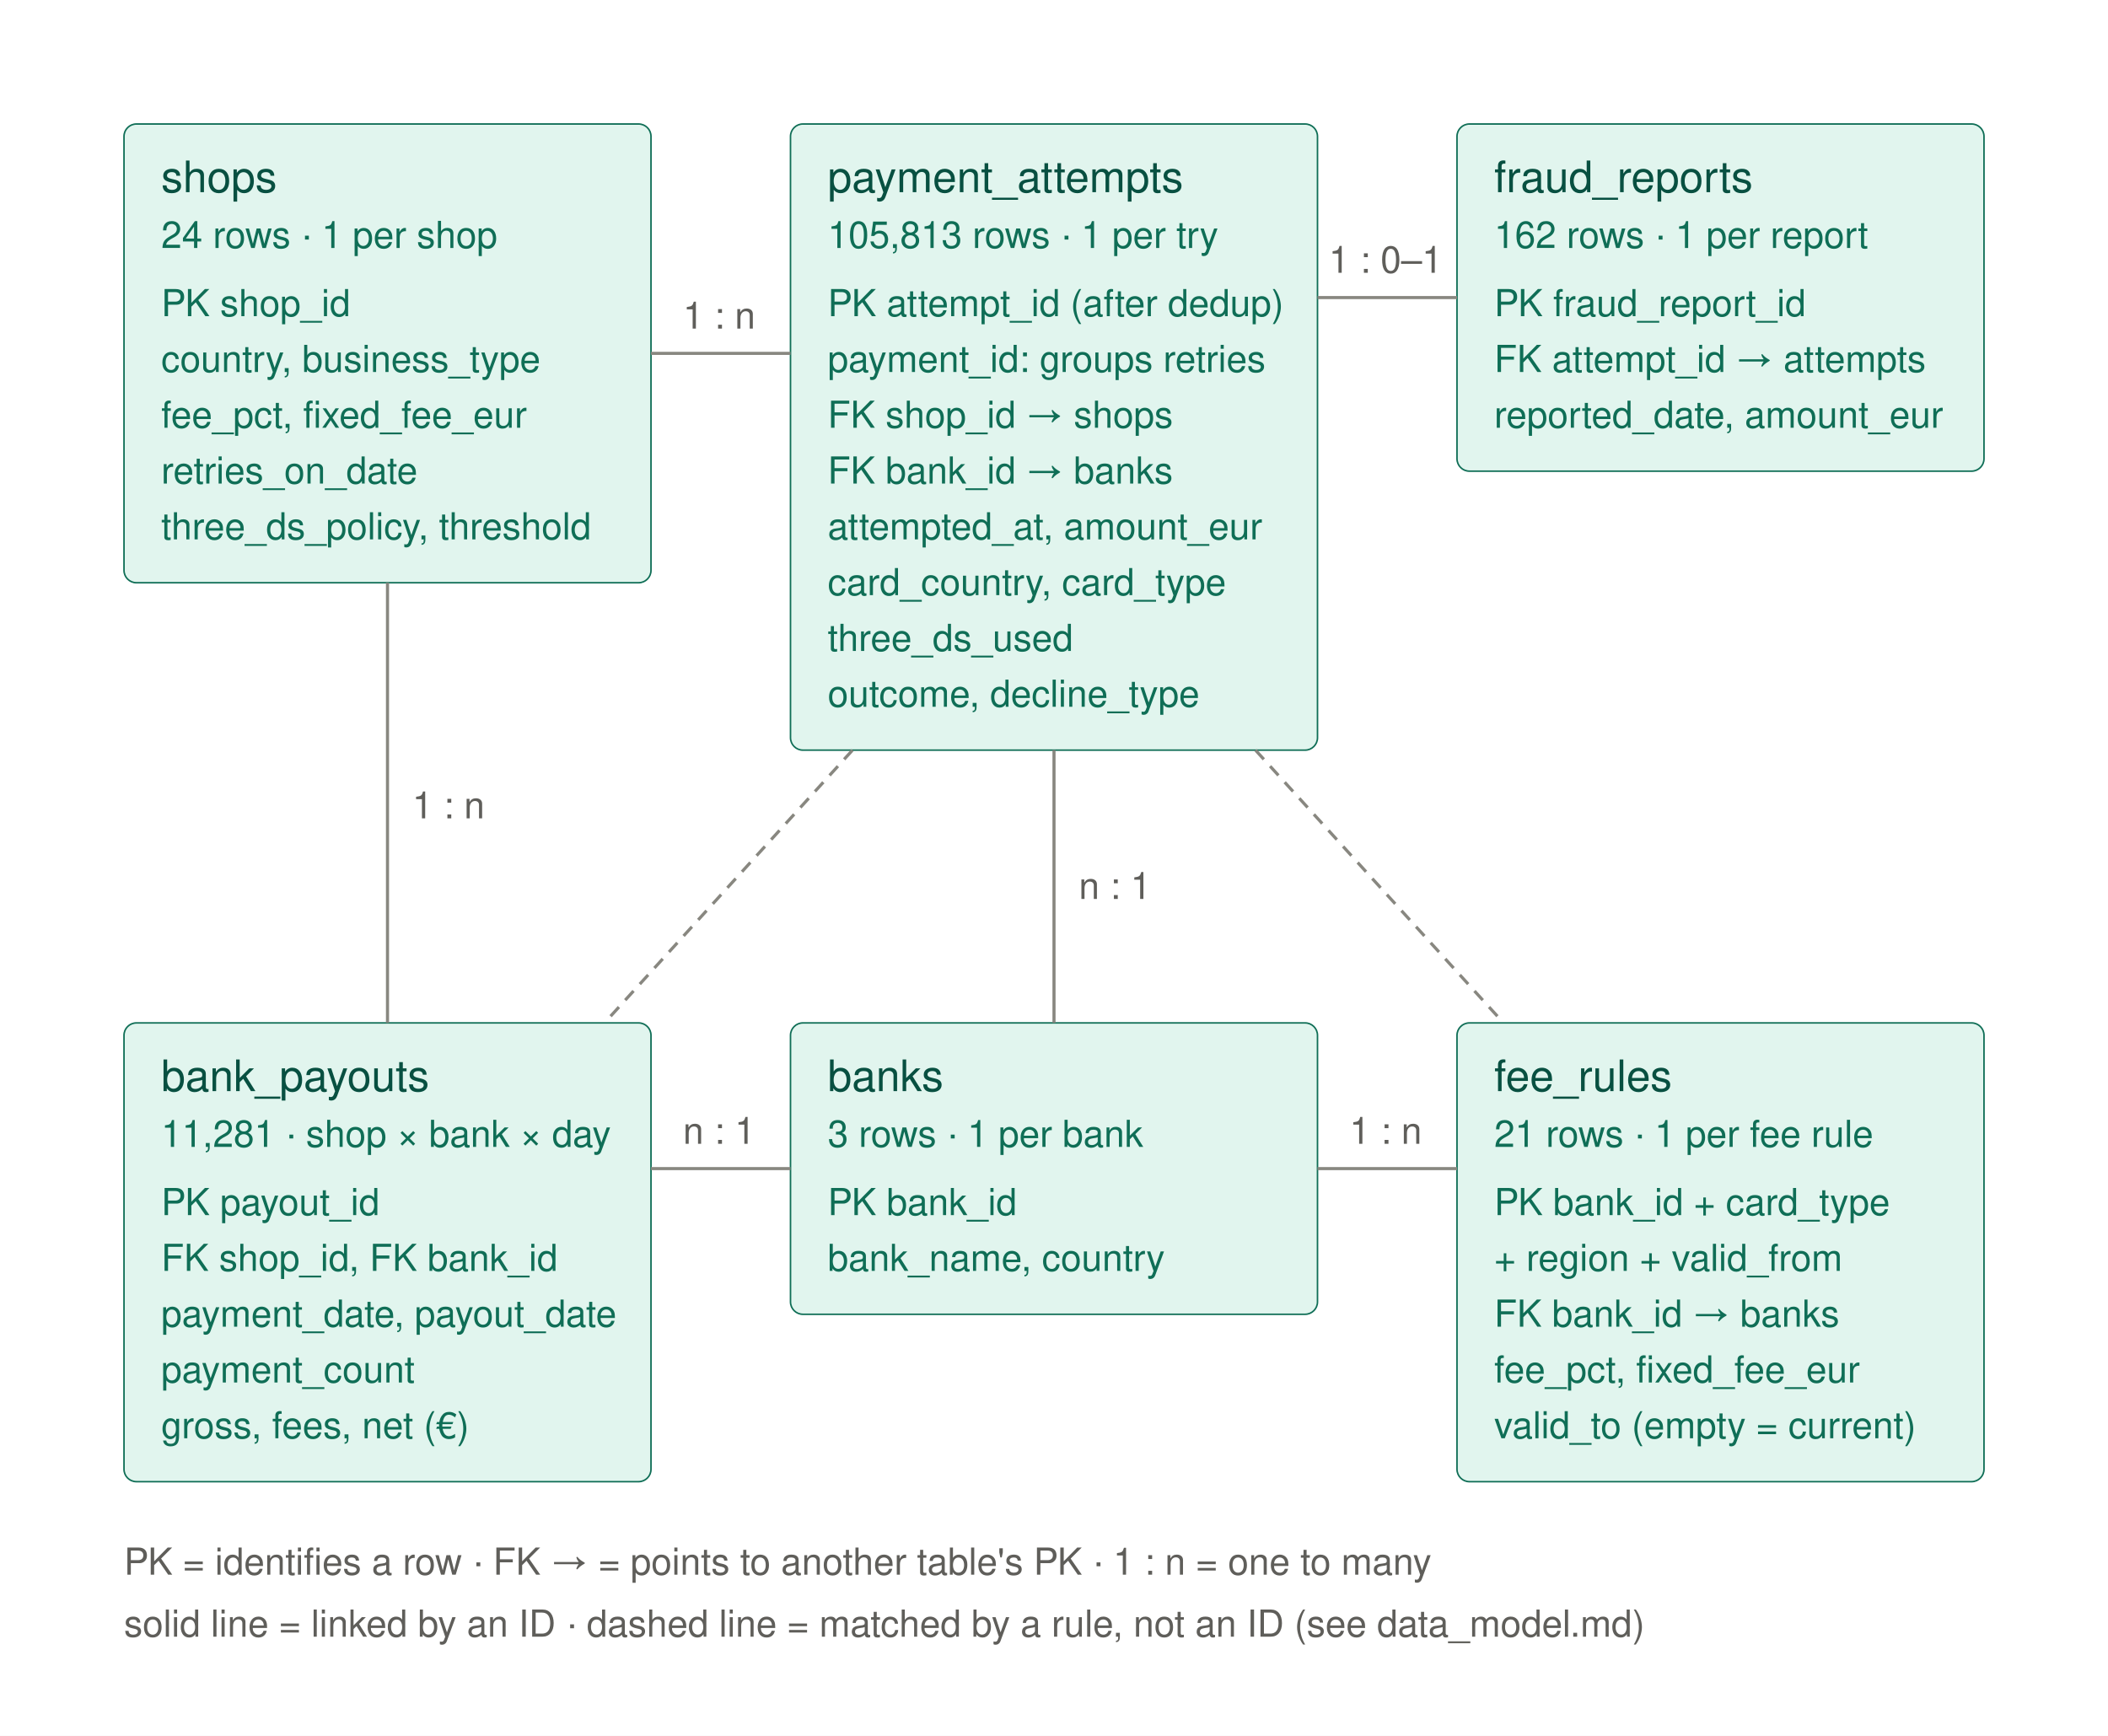
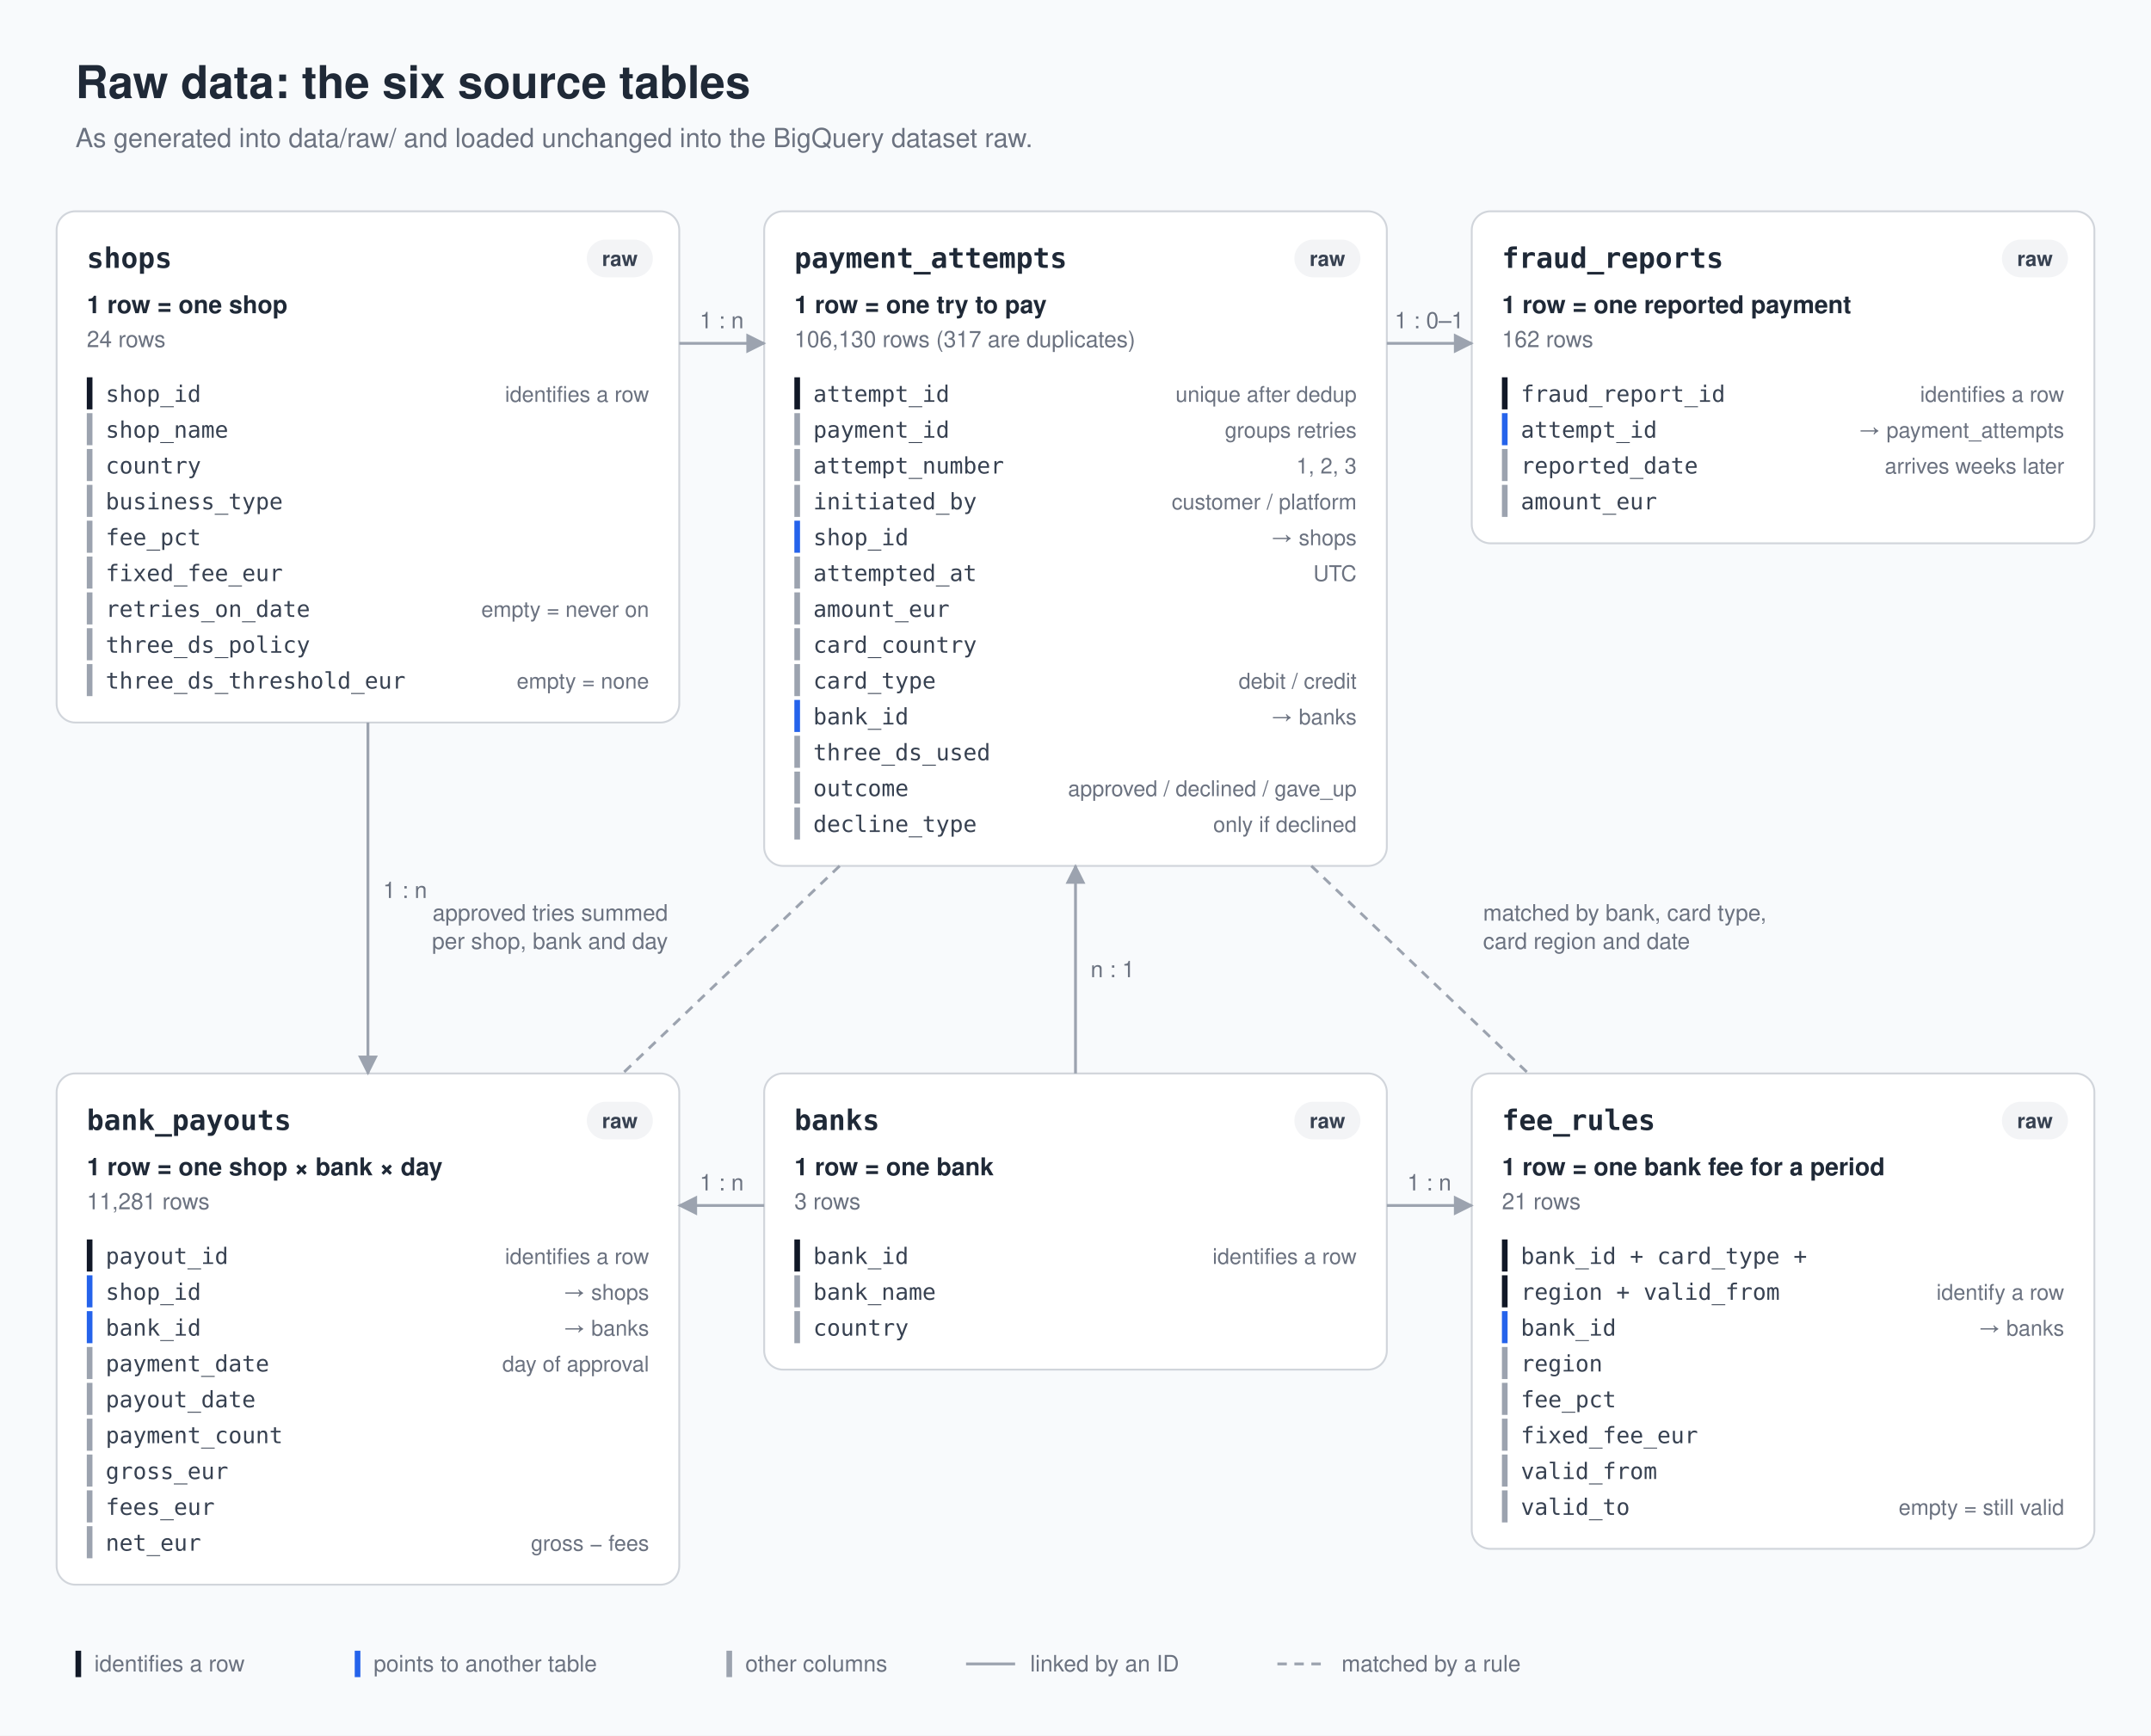
- <svg xmlns="http://www.w3.org/2000/svg" width="680" height="560" viewBox="0 0 680 560" role="img">
+ <svg xmlns="http://www.w3.org/2000/svg" width="1140" height="920" viewBox="0 0 1140 920" role="img">
+   <style>
+ text { font-family: -apple-system, "Segoe UI", Helvetica, Arial, sans-serif; fill: #1F2937; }
+ .h1 { font-size: 24px; font-weight: 700; }
+ .sub { font-size: 14px; fill: #6B7280; }
+ .name { font-family: ui-monospace, SFMono-Regular, Menlo, Consolas, monospace; font-size: 15px; font-weight: 700; }
+ .grain { font-size: 13px; font-weight: 600; }
+ .meta { font-size: 12px; fill: #6B7280; }
+ .col { font-family: ui-monospace, SFMono-Regular, Menlo, Consolas, monospace; font-size: 12px; fill: #374151; }
+ .note { font-size: 11.5px; fill: #6B7280; }
+ .badge { font-size: 11px; font-weight: 600; }
+ .lbl { font-size: 12px; fill: #6B7280; }
+ .lblb { font-size: 12px; font-weight: 600; fill: #374151; }
+ .body { font-size: 13px; fill: #374151; }
+ .bodyb { font-size: 13px; font-weight: 600; }
+ .big { font-size: 22px; font-weight: 700; }
+ .sec { font-size: 11px; font-weight: 700; fill: #6B7280; letter-spacing: 0.06em; }
+ </style>
  <defs>
-     <style>
- text { font-family: -apple-system, "Segoe UI", Helvetica, Arial, sans-serif; }
- .th { font-size: 14px; font-weight: 500; fill: #085041; }
- .ts { font-size: 12px; fill: #0F6E56; }
- .lbl { font-size: 12px; fill: #5F5E5A; }
- .tbl { fill: #E1F5EE; stroke: #0F6E56; stroke-width: 0.5; }
- .ln { stroke: #888780; stroke-width: 1; }
- .dash { stroke: #888780; stroke-width: 1; stroke-dasharray: 4 3; }
- </style>
+     <marker id="arr" viewBox="0 0 10 10" refX="9" refY="5" markerWidth="7" markerHeight="7" orient="auto-start-reverse">
+       <path d="M0,0 L10,5 L0,10 z" fill="#9CA3AF" />
+     </marker>
  </defs>
-   <rect x="0" y="0" width="680" height="560" fill="#FFFFFF" />
-   <rect class="tbl" x="40" y="40" width="170" height="148" rx="4" />
-   <text class="th" x="52" y="62">shops</text>
-   <text class="ts" x="52" y="80">24 rows · 1 per shop</text>
-   <text class="ts" x="52" y="102">PK shop_id</text>
-   <text class="ts" x="52" y="120">country, business_type</text>
-   <text class="ts" x="52" y="138">fee_pct, fixed_fee_eur</text>
-   <text class="ts" x="52" y="156">retries_on_date</text>
-   <text class="ts" x="52" y="174">three_ds_policy, threshold</text>
-   <rect class="tbl" x="255" y="40" width="170" height="202" rx="4" />
-   <text class="th" x="267" y="62">payment_attempts</text>
-   <text class="ts" x="267" y="80">105,813 rows · 1 per try</text>
-   <text class="ts" x="267" y="102">PK attempt_id (after dedup)</text>
-   <text class="ts" x="267" y="120">payment_id: groups retries</text>
-   <text class="ts" x="267" y="138">FK shop_id → shops</text>
-   <text class="ts" x="267" y="156">FK bank_id → banks</text>
-   <text class="ts" x="267" y="174">attempted_at, amount_eur</text>
-   <text class="ts" x="267" y="192">card_country, card_type</text>
-   <text class="ts" x="267" y="210">three_ds_used</text>
-   <text class="ts" x="267" y="228">outcome, decline_type</text>
-   <rect class="tbl" x="470" y="40" width="170" height="112" rx="4" />
-   <text class="th" x="482" y="62">fraud_reports</text>
-   <text class="ts" x="482" y="80">162 rows · 1 per report</text>
-   <text class="ts" x="482" y="102">PK fraud_report_id</text>
-   <text class="ts" x="482" y="120">FK attempt_id → attempts</text>
-   <text class="ts" x="482" y="138">reported_date, amount_eur</text>
-   <rect class="tbl" x="40" y="330" width="170" height="148" rx="4" />
-   <text class="th" x="52" y="352">bank_payouts</text>
-   <text class="ts" x="52" y="370">11,281 · shop × bank × day</text>
-   <text class="ts" x="52" y="392">PK payout_id</text>
-   <text class="ts" x="52" y="410">FK shop_id, FK bank_id</text>
-   <text class="ts" x="52" y="428">payment_date, payout_date</text>
-   <text class="ts" x="52" y="446">payment_count</text>
-   <text class="ts" x="52" y="464">gross, fees, net (€)</text>
-   <rect class="tbl" x="255" y="330" width="170" height="94" rx="4" />
-   <text class="th" x="267" y="352">banks</text>
-   <text class="ts" x="267" y="370">3 rows · 1 per bank</text>
-   <text class="ts" x="267" y="392">PK bank_id</text>
-   <text class="ts" x="267" y="410">bank_name, country</text>
-   <rect class="tbl" x="470" y="330" width="170" height="148" rx="4" />
-   <text class="th" x="482" y="352">fee_rules</text>
-   <text class="ts" x="482" y="370">21 rows · 1 per fee rule</text>
-   <text class="ts" x="482" y="392">PK bank_id + card_type</text>
-   <text class="ts" x="482" y="410">  + region + valid_from</text>
-   <text class="ts" x="482" y="428">FK bank_id → banks</text>
-   <text class="ts" x="482" y="446">fee_pct, fixed_fee_eur</text>
-   <text class="ts" x="482" y="464">valid_to (empty = current)</text>
-   <line class="ln" x1="210" y1="114" x2="255" y2="114" />
-   <text class="lbl" x="232" y="106" text-anchor="middle">1 : n</text>
-   <line class="ln" x1="425" y1="96" x2="470" y2="96" />
-   <text class="lbl" x="447" y="88" text-anchor="middle">1 : 0–1</text>
-   <line class="ln" x1="125" y1="188" x2="125" y2="330" />
-   <text class="lbl" x="133" y="264">1 : n</text>
-   <line class="ln" x1="340" y1="242" x2="340" y2="330" />
-   <text class="lbl" x="348" y="290">n : 1</text>
-   <line class="ln" x1="210" y1="377" x2="255" y2="377" />
-   <text class="lbl" x="232" y="369" text-anchor="middle">n : 1</text>
-   <line class="ln" x1="425" y1="377" x2="470" y2="377" />
-   <text class="lbl" x="447" y="369" text-anchor="middle">1 : n</text>
-   <line class="dash" x1="275" y1="242" x2="195" y2="330" />
-   <line class="dash" x1="405" y1="242" x2="485" y2="330" />
-   <text class="lbl" x="40" y="508">PK = identifies a row · FK → = points to another table's PK · 1 : n = one to many</text>
-   <text class="lbl" x="40" y="528">solid line = linked by an ID · dashed line = matched by a rule, not an ID (see data_model.md)</text>
+   <rect width="1140" height="920" fill="#F8FAFC" />
+   <text class="h1" x="40" y="52">Raw data: the six source tables</text>
+   <text class="sub" x="40" y="78">As generated into data/raw/ and loaded unchanged into the BigQuery dataset raw.</text>
+   <rect x="30" y="112" width="330" height="271" rx="10" fill="#FFFFFF" stroke="#D1D5DB" />
+   <text class="name" x="46" y="142">shops</text>
+   <rect x="311" y="127" width="35" height="20" rx="10" fill="#F3F4F6" />
+   <text class="badge" x="328.5" y="141" text-anchor="middle" style="fill:#374151">raw</text>
+   <text class="grain" x="46" y="166">1 row = one shop</text>
+   <text class="meta" x="46" y="184">24 rows</text>
+   <rect x="46" y="200" width="3" height="17" fill="#111827" />
+   <text class="col" x="56" y="213">shop_id</text>
+   <text class="note" x="344" y="213" text-anchor="end">identifies a row</text>
+   <rect x="46" y="219" width="3" height="17" fill="#9CA3AF" />
+   <text class="col" x="56" y="232">shop_name</text>
+   <rect x="46" y="238" width="3" height="17" fill="#9CA3AF" />
+   <text class="col" x="56" y="251">country</text>
+   <rect x="46" y="257" width="3" height="17" fill="#9CA3AF" />
+   <text class="col" x="56" y="270">business_type</text>
+   <rect x="46" y="276" width="3" height="17" fill="#9CA3AF" />
+   <text class="col" x="56" y="289">fee_pct</text>
+   <rect x="46" y="295" width="3" height="17" fill="#9CA3AF" />
+   <text class="col" x="56" y="308">fixed_fee_eur</text>
+   <rect x="46" y="314" width="3" height="17" fill="#9CA3AF" />
+   <text class="col" x="56" y="327">retries_on_date</text>
+   <text class="note" x="344" y="327" text-anchor="end">empty = never on</text>
+   <rect x="46" y="333" width="3" height="17" fill="#9CA3AF" />
+   <text class="col" x="56" y="346">three_ds_policy</text>
+   <rect x="46" y="352" width="3" height="17" fill="#9CA3AF" />
+   <text class="col" x="56" y="365">three_ds_threshold_eur</text>
+   <text class="note" x="344" y="365" text-anchor="end">empty = none</text>
+   <rect x="405" y="112" width="330" height="347" rx="10" fill="#FFFFFF" stroke="#D1D5DB" />
+   <text class="name" x="421" y="142">payment_attempts</text>
+   <rect x="686" y="127" width="35" height="20" rx="10" fill="#F3F4F6" />
+   <text class="badge" x="703.5" y="141" text-anchor="middle" style="fill:#374151">raw</text>
+   <text class="grain" x="421" y="166">1 row = one try to pay</text>
+   <text class="meta" x="421" y="184">106,130 rows (317 are duplicates)</text>
+   <rect x="421" y="200" width="3" height="17" fill="#111827" />
+   <text class="col" x="431" y="213">attempt_id</text>
+   <text class="note" x="719" y="213" text-anchor="end">unique after dedup</text>
+   <rect x="421" y="219" width="3" height="17" fill="#9CA3AF" />
+   <text class="col" x="431" y="232">payment_id</text>
+   <text class="note" x="719" y="232" text-anchor="end">groups retries</text>
+   <rect x="421" y="238" width="3" height="17" fill="#9CA3AF" />
+   <text class="col" x="431" y="251">attempt_number</text>
+   <text class="note" x="719" y="251" text-anchor="end">1, 2, 3</text>
+   <rect x="421" y="257" width="3" height="17" fill="#9CA3AF" />
+   <text class="col" x="431" y="270">initiated_by</text>
+   <text class="note" x="719" y="270" text-anchor="end">customer / platform</text>
+   <rect x="421" y="276" width="3" height="17" fill="#2563EB" />
+   <text class="col" x="431" y="289">shop_id</text>
+   <text class="note" x="719" y="289" text-anchor="end">→ shops</text>
+   <rect x="421" y="295" width="3" height="17" fill="#9CA3AF" />
+   <text class="col" x="431" y="308">attempted_at</text>
+   <text class="note" x="719" y="308" text-anchor="end">UTC</text>
+   <rect x="421" y="314" width="3" height="17" fill="#9CA3AF" />
+   <text class="col" x="431" y="327">amount_eur</text>
+   <rect x="421" y="333" width="3" height="17" fill="#9CA3AF" />
+   <text class="col" x="431" y="346">card_country</text>
+   <rect x="421" y="352" width="3" height="17" fill="#9CA3AF" />
+   <text class="col" x="431" y="365">card_type</text>
+   <text class="note" x="719" y="365" text-anchor="end">debit / credit</text>
+   <rect x="421" y="371" width="3" height="17" fill="#2563EB" />
+   <text class="col" x="431" y="384">bank_id</text>
+   <text class="note" x="719" y="384" text-anchor="end">→ banks</text>
+   <rect x="421" y="390" width="3" height="17" fill="#9CA3AF" />
+   <text class="col" x="431" y="403">three_ds_used</text>
+   <rect x="421" y="409" width="3" height="17" fill="#9CA3AF" />
+   <text class="col" x="431" y="422">outcome</text>
+   <text class="note" x="719" y="422" text-anchor="end">approved / declined / gave_up</text>
+   <rect x="421" y="428" width="3" height="17" fill="#9CA3AF" />
+   <text class="col" x="431" y="441">decline_type</text>
+   <text class="note" x="719" y="441" text-anchor="end">only if declined</text>
+   <rect x="780" y="112" width="330" height="176" rx="10" fill="#FFFFFF" stroke="#D1D5DB" />
+   <text class="name" x="796" y="142">fraud_reports</text>
+   <rect x="1061" y="127" width="35" height="20" rx="10" fill="#F3F4F6" />
+   <text class="badge" x="1078.5" y="141" text-anchor="middle" style="fill:#374151">raw</text>
+   <text class="grain" x="796" y="166">1 row = one reported payment</text>
+   <text class="meta" x="796" y="184">162 rows</text>
+   <rect x="796" y="200" width="3" height="17" fill="#111827" />
+   <text class="col" x="806" y="213">fraud_report_id</text>
+   <text class="note" x="1094" y="213" text-anchor="end">identifies a row</text>
+   <rect x="796" y="219" width="3" height="17" fill="#2563EB" />
+   <text class="col" x="806" y="232">attempt_id</text>
+   <text class="note" x="1094" y="232" text-anchor="end">→ payment_attempts</text>
+   <rect x="796" y="238" width="3" height="17" fill="#9CA3AF" />
+   <text class="col" x="806" y="251">reported_date</text>
+   <text class="note" x="1094" y="251" text-anchor="end">arrives weeks later</text>
+   <rect x="796" y="257" width="3" height="17" fill="#9CA3AF" />
+   <text class="col" x="806" y="270">amount_eur</text>
+   <rect x="30" y="569" width="330" height="271" rx="10" fill="#FFFFFF" stroke="#D1D5DB" />
+   <text class="name" x="46" y="599">bank_payouts</text>
+   <rect x="311" y="584" width="35" height="20" rx="10" fill="#F3F4F6" />
+   <text class="badge" x="328.5" y="598" text-anchor="middle" style="fill:#374151">raw</text>
+   <text class="grain" x="46" y="623">1 row = one shop × bank × day</text>
+   <text class="meta" x="46" y="641">11,281 rows</text>
+   <rect x="46" y="657" width="3" height="17" fill="#111827" />
+   <text class="col" x="56" y="670">payout_id</text>
+   <text class="note" x="344" y="670" text-anchor="end">identifies a row</text>
+   <rect x="46" y="676" width="3" height="17" fill="#2563EB" />
+   <text class="col" x="56" y="689">shop_id</text>
+   <text class="note" x="344" y="689" text-anchor="end">→ shops</text>
+   <rect x="46" y="695" width="3" height="17" fill="#2563EB" />
+   <text class="col" x="56" y="708">bank_id</text>
+   <text class="note" x="344" y="708" text-anchor="end">→ banks</text>
+   <rect x="46" y="714" width="3" height="17" fill="#9CA3AF" />
+   <text class="col" x="56" y="727">payment_date</text>
+   <text class="note" x="344" y="727" text-anchor="end">day of approval</text>
+   <rect x="46" y="733" width="3" height="17" fill="#9CA3AF" />
+   <text class="col" x="56" y="746">payout_date</text>
+   <rect x="46" y="752" width="3" height="17" fill="#9CA3AF" />
+   <text class="col" x="56" y="765">payment_count</text>
+   <rect x="46" y="771" width="3" height="17" fill="#9CA3AF" />
+   <text class="col" x="56" y="784">gross_eur</text>
+   <rect x="46" y="790" width="3" height="17" fill="#9CA3AF" />
+   <text class="col" x="56" y="803">fees_eur</text>
+   <rect x="46" y="809" width="3" height="17" fill="#9CA3AF" />
+   <text class="col" x="56" y="822">net_eur</text>
+   <text class="note" x="344" y="822" text-anchor="end">gross − fees</text>
+   <rect x="405" y="569" width="330" height="157" rx="10" fill="#FFFFFF" stroke="#D1D5DB" />
+   <text class="name" x="421" y="599">banks</text>
+   <rect x="686" y="584" width="35" height="20" rx="10" fill="#F3F4F6" />
+   <text class="badge" x="703.5" y="598" text-anchor="middle" style="fill:#374151">raw</text>
+   <text class="grain" x="421" y="623">1 row = one bank</text>
+   <text class="meta" x="421" y="641">3 rows</text>
+   <rect x="421" y="657" width="3" height="17" fill="#111827" />
+   <text class="col" x="431" y="670">bank_id</text>
+   <text class="note" x="719" y="670" text-anchor="end">identifies a row</text>
+   <rect x="421" y="676" width="3" height="17" fill="#9CA3AF" />
+   <text class="col" x="431" y="689">bank_name</text>
+   <rect x="421" y="695" width="3" height="17" fill="#9CA3AF" />
+   <text class="col" x="431" y="708">country</text>
+   <rect x="780" y="569" width="330" height="252" rx="10" fill="#FFFFFF" stroke="#D1D5DB" />
+   <text class="name" x="796" y="599">fee_rules</text>
+   <rect x="1061" y="584" width="35" height="20" rx="10" fill="#F3F4F6" />
+   <text class="badge" x="1078.5" y="598" text-anchor="middle" style="fill:#374151">raw</text>
+   <text class="grain" x="796" y="623">1 row = one bank fee for a period</text>
+   <text class="meta" x="796" y="641">21 rows</text>
+   <rect x="796" y="657" width="3" height="17" fill="#111827" />
+   <text class="col" x="806" y="670">bank_id + card_type +</text>
+   <rect x="796" y="676" width="3" height="17" fill="#111827" />
+   <text class="col" x="806" y="689">region + valid_from</text>
+   <text class="note" x="1094" y="689" text-anchor="end">identify a row</text>
+   <rect x="796" y="695" width="3" height="17" fill="#2563EB" />
+   <text class="col" x="806" y="708">bank_id</text>
+   <text class="note" x="1094" y="708" text-anchor="end">→ banks</text>
+   <rect x="796" y="714" width="3" height="17" fill="#9CA3AF" />
+   <text class="col" x="806" y="727">region</text>
+   <rect x="796" y="733" width="3" height="17" fill="#9CA3AF" />
+   <text class="col" x="806" y="746">fee_pct</text>
+   <rect x="796" y="752" width="3" height="17" fill="#9CA3AF" />
+   <text class="col" x="806" y="765">fixed_fee_eur</text>
+   <rect x="796" y="771" width="3" height="17" fill="#9CA3AF" />
+   <text class="col" x="806" y="784">valid_from</text>
+   <rect x="796" y="790" width="3" height="17" fill="#9CA3AF" />
+   <text class="col" x="806" y="803">valid_to</text>
+   <text class="note" x="1094" y="803" text-anchor="end">empty = still valid</text>
+   <path d="M360,182 L405,182" stroke="#9CA3AF" stroke-width="1.5" fill="none" marker-end="url(#arr)" />
+   <text class="lbl" x="382.5" y="174" text-anchor="middle">1 : n</text>
+   <path d="M735,182 L780,182" stroke="#9CA3AF" stroke-width="1.5" fill="none" marker-end="url(#arr)" />
+   <text class="lbl" x="757.5" y="174" text-anchor="middle">1 : 0–1</text>
+   <path d="M195,383 L195,569" stroke="#9CA3AF" stroke-width="1.5" fill="none" marker-end="url(#arr)" />
+   <text class="lbl" x="203" y="476.0">1 : n</text>
+   <path d="M570,569 L570,459" stroke="#9CA3AF" stroke-width="1.5" fill="none" marker-end="url(#arr)" />
+   <text class="lbl" x="578" y="518.0">n : 1</text>
+   <path d="M405,639 L360,639" stroke="#9CA3AF" stroke-width="1.5" fill="none" marker-end="url(#arr)" />
+   <text class="lbl" x="382.5" y="631" text-anchor="middle">1 : n</text>
+   <path d="M735,639 L780,639" stroke="#9CA3AF" stroke-width="1.5" fill="none" marker-end="url(#arr)" />
+   <text class="lbl" x="757.5" y="631" text-anchor="middle">1 : n</text>
+   <path d="M445,459 L330,569" stroke="#9CA3AF" stroke-width="1.5" fill="none" stroke-dasharray="5 4" />
+   <path d="M695,459 L810,569" stroke="#9CA3AF" stroke-width="1.5" fill="none" stroke-dasharray="5 4" />
+   <text class="lbl" x="354" y="488.0" text-anchor="end">approved tries summed</text>
+   <text class="lbl" x="354" y="503.0" text-anchor="end">per shop, bank and day</text>
+   <text class="lbl" x="786" y="488.0">matched by bank, card type,</text>
+   <text class="lbl" x="786" y="503.0">card region and date</text>
+   <rect x="40" y="875" width="3" height="14" fill="#111827" />
+   <text class="lbl" x="50" y="886">identifies a row</text>
+   <rect x="188" y="875" width="3" height="14" fill="#2563EB" />
+   <text class="lbl" x="198" y="886">points to another table</text>
+   <rect x="385" y="875" width="3" height="14" fill="#9CA3AF" />
+   <text class="lbl" x="395" y="886">other columns</text>
+   <path d="M512,882 L538,882" stroke="#9CA3AF" stroke-width="1.5" fill="none" />
+   <text class="lbl" x="546" y="886">linked by an ID</text>
+   <path d="M677,882 L703,882" stroke="#9CA3AF" stroke-width="1.5" fill="none" stroke-dasharray="5 4" />
+   <text class="lbl" x="711" y="886">matched by a rule</text>
</svg>
